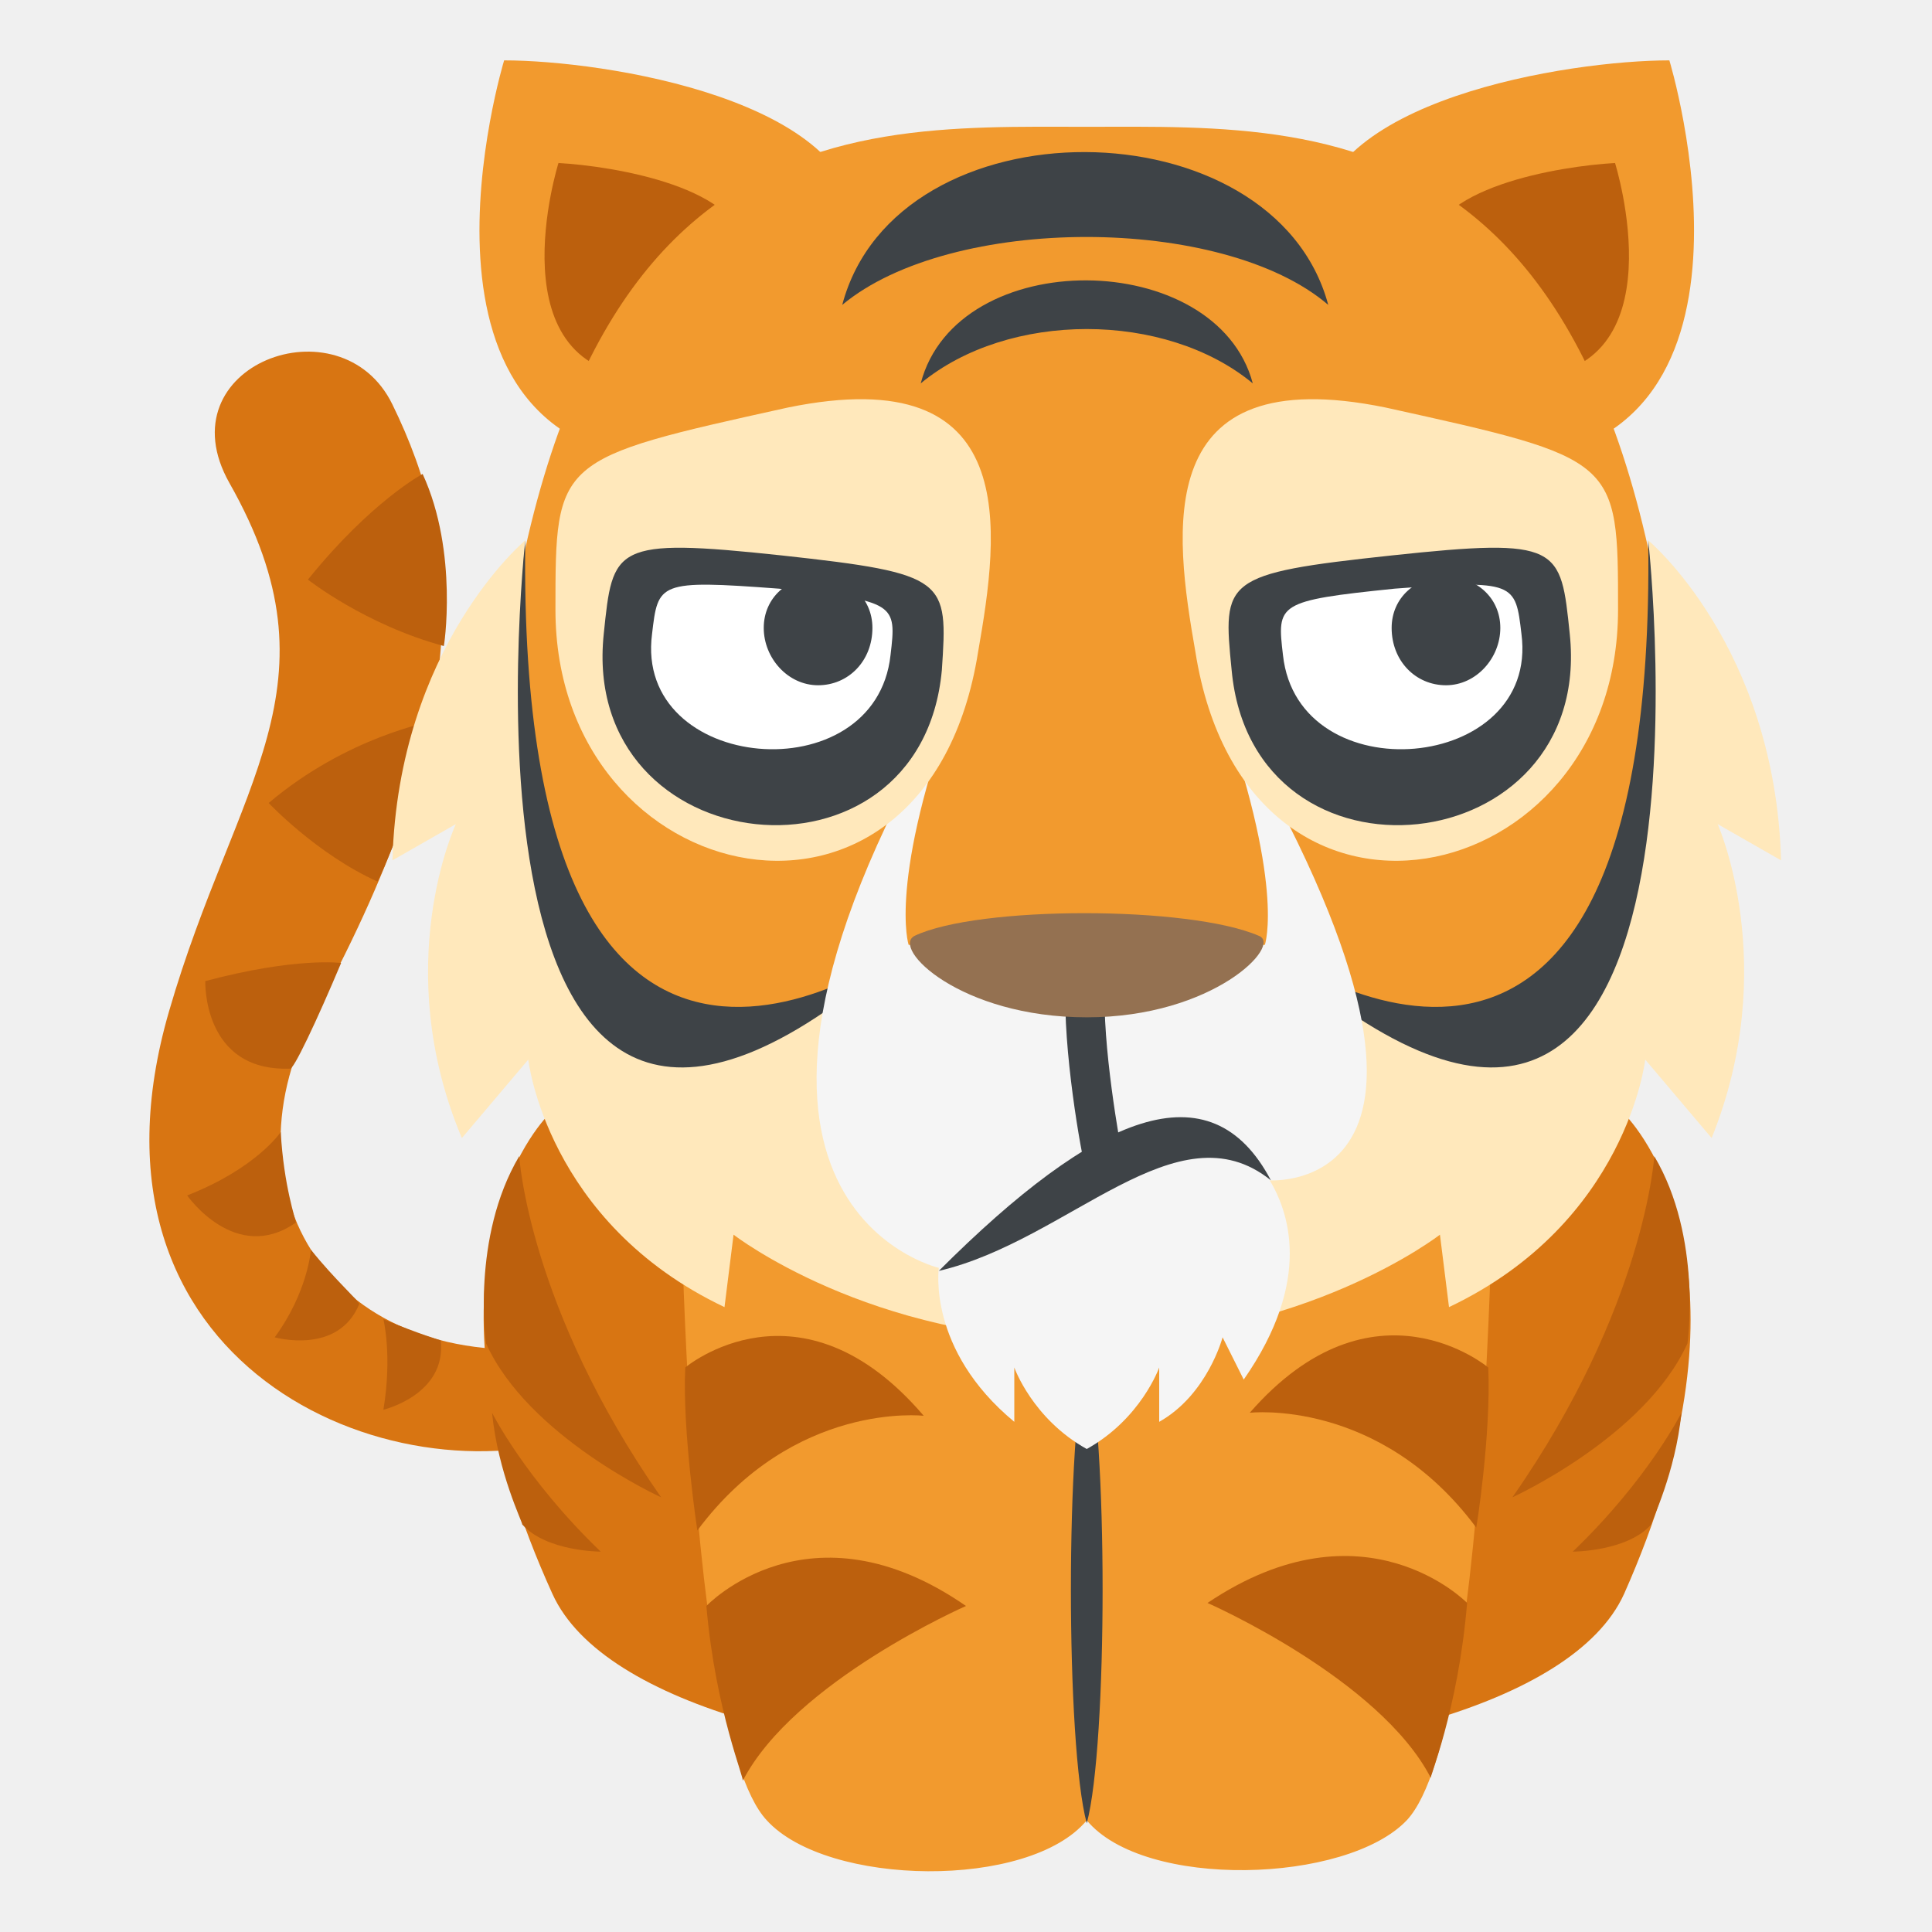
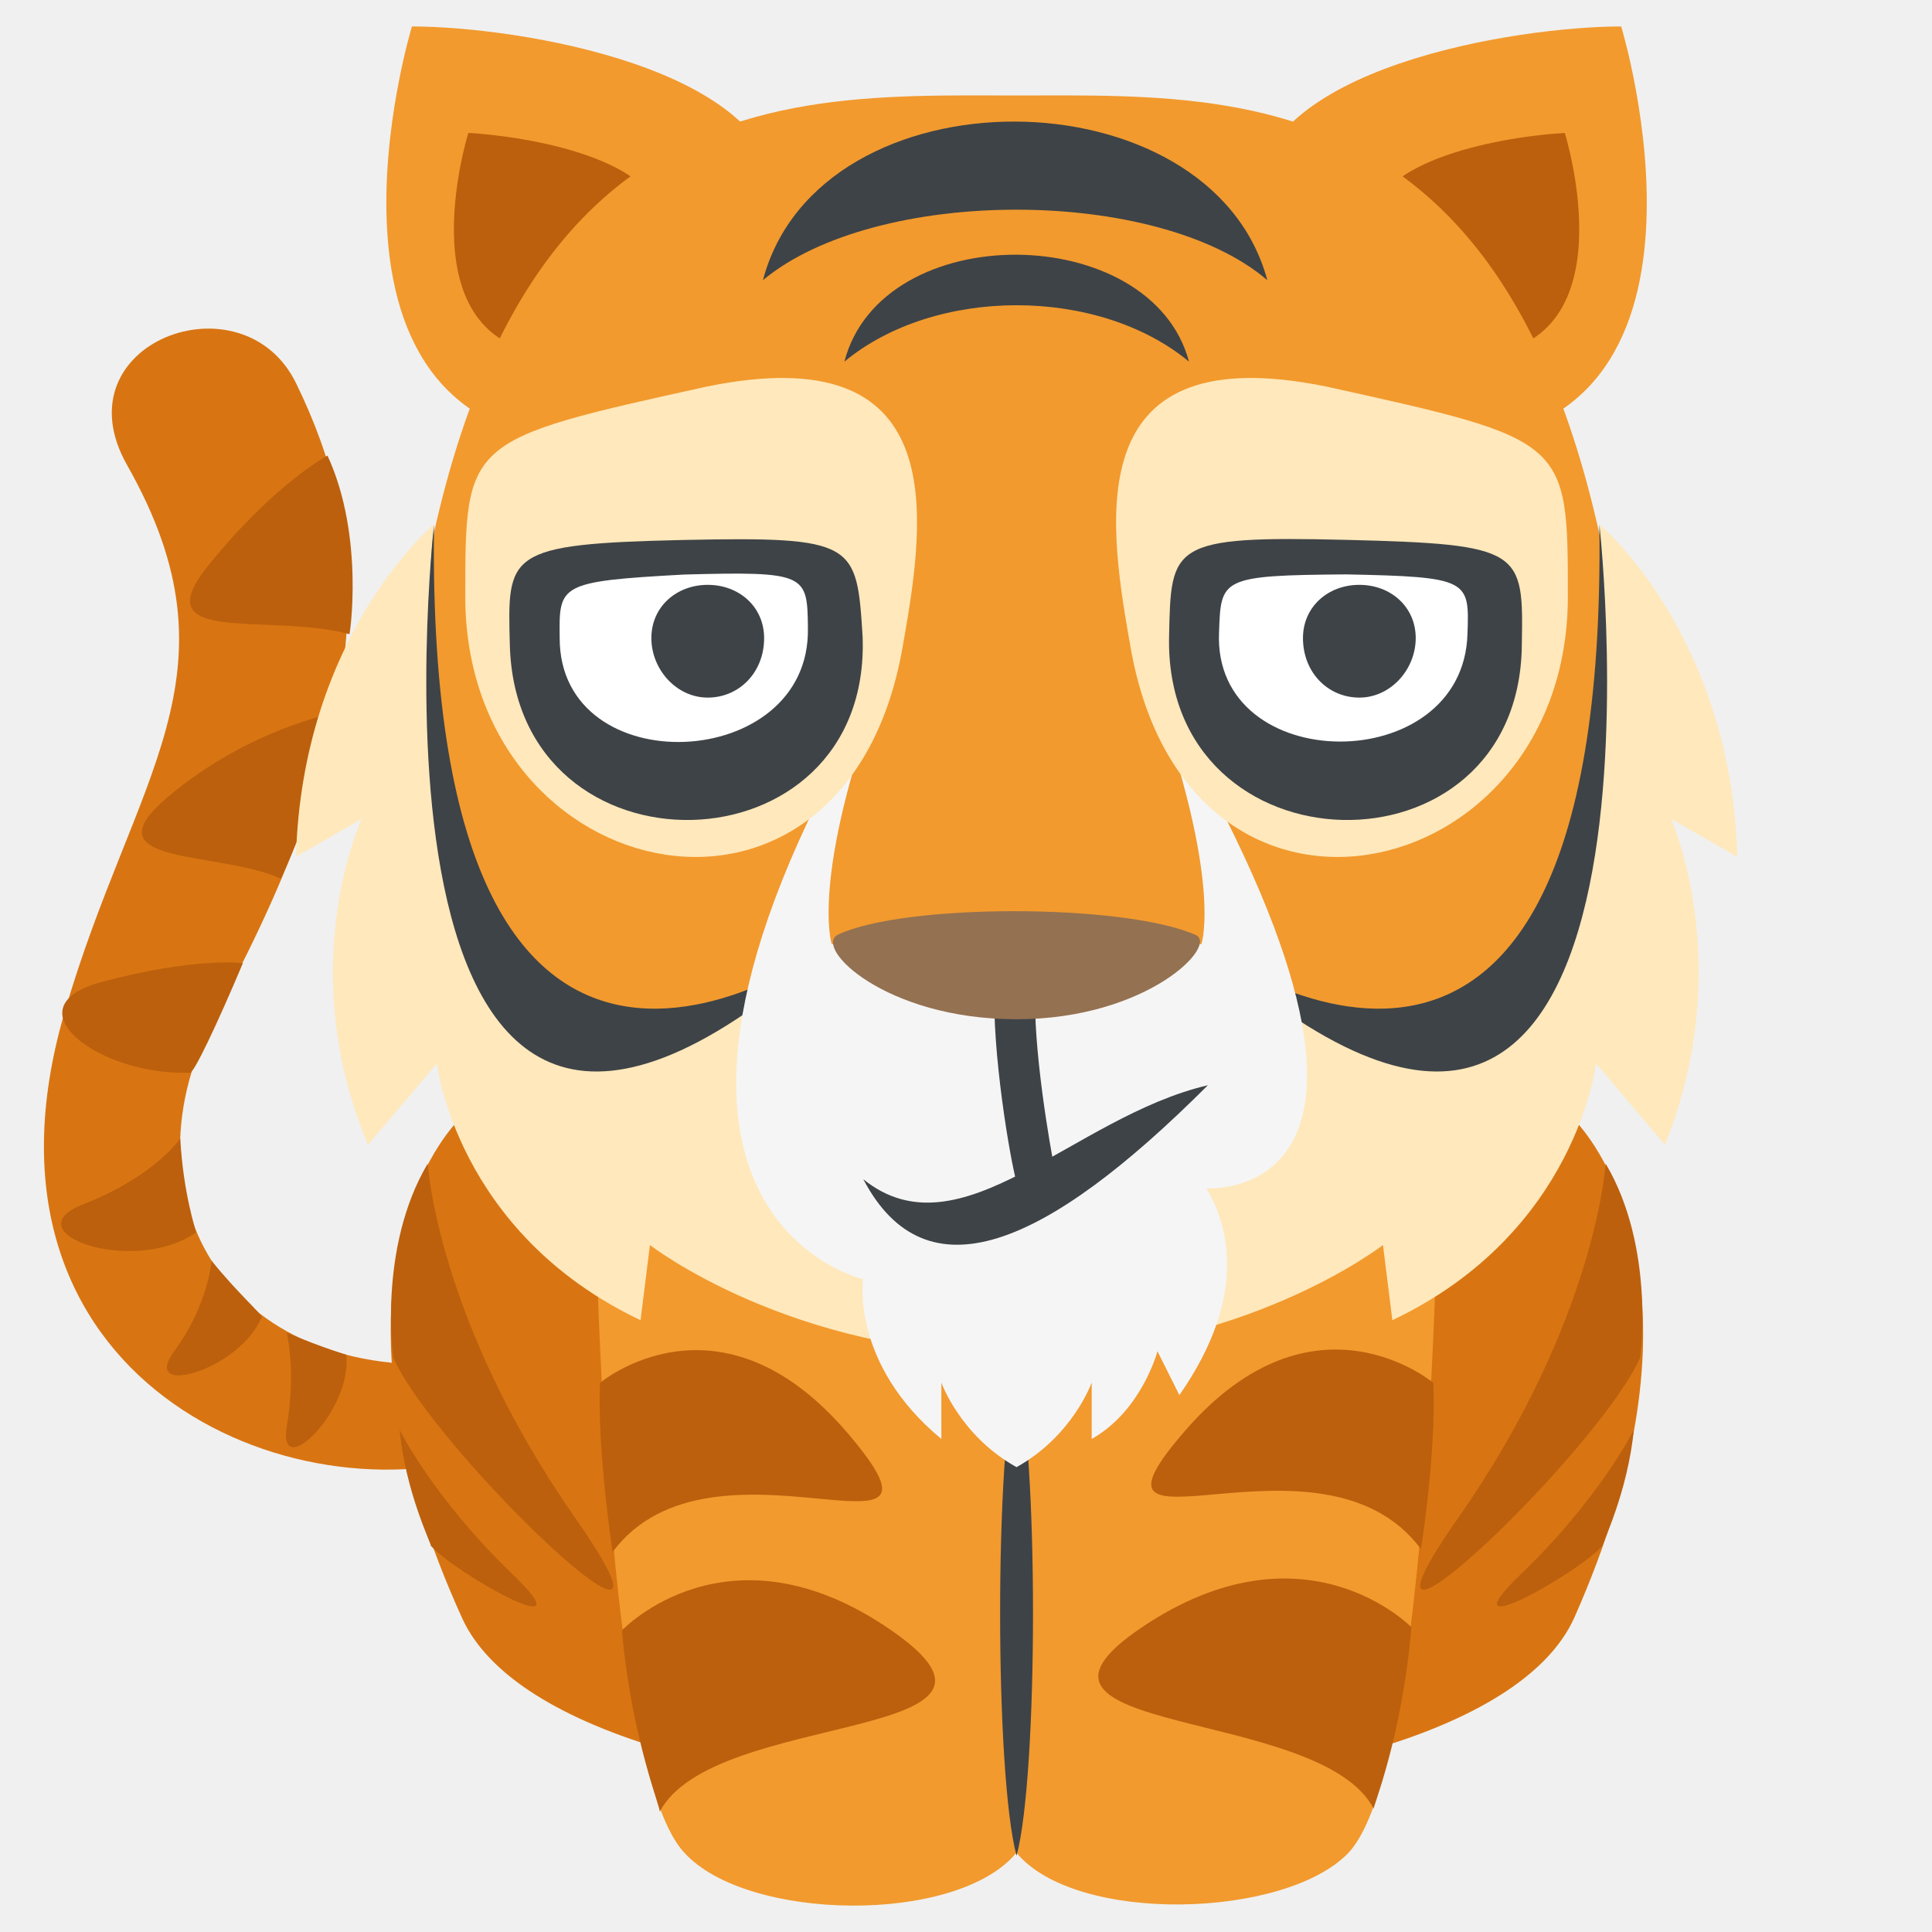
- <svg xmlns="http://www.w3.org/2000/svg" viewBox="0 0 64 64" enable-background="new 0 0 64 64">
-   <path d="m18.8 44.6c-7.9 1-11.6-5.2-8.3-11.2 5.3-9.8 4.8-15.3 2.5-20-1.7-3.5-7.6-1.3-5.4 2.6 3.8 6.7.2 9.9-2 17.5-3.4 11.7 7.3 16.3 13.8 14l-.6-2.9" fill="#d87512" />
-   <g fill="#bc600d">
-     <path d="m12.7 43.7c0 0 .3 1.2 0 3 0 0 2.1-.5 1.9-2.3 0 0-.7-.2-1.9-.7" />
-     <path d="m10.3 41.4c0 0-.1 1.4-1.2 2.9 0 0 2.1.6 2.8-1.1 0-.1-.8-.8-1.6-1.8" />
-     <path d="m9.3 37.5c0 0-.8 1.2-3.1 2.1 0 0 1.6 2.3 3.6.9 0-.1-.4-1.2-.5-3" />
-     <path d="m14 15.7c0 0-1.7.9-3.8 3.5 0 0 1.9 1.5 4.5 2.2 0 .1.5-3.1-.7-5.7" />
-     <path d="m14.3 23.9c0 0-2.8.5-5.4 2.7 0 0 1.6 1.7 3.6 2.6 0 .1 1.5-3.3 1.8-5.3" />
-     <path d="m11.3 31.9c0 0-1.5-.2-4.5.6 0 0-.1 3 2.8 2.9.1.1.9-1.6 1.7-3.5" />
+ <svg xmlns="http://www.w3.org/2000/svg" height="512" viewBox="0 0 512 512" width="512" version="1.1" enable-background="new 0 0 64 64">
+   <path style="stroke-width:8.302;fill:#d87512" d="m126.6 360.7c-65.55 8.3-96.27-43.2-68.87-93 43.97-81.4 39.85-127 20.75-166.1-14.11-29.02-63.09-10.75-44.83 21.6 31.55 55.62 1.66 82.19-16.6 145.3-28.23 97.13 60.6 135.3 114.6 116.2l-4.981-24.07" />
+   <g style="fill:#bc600d" transform="matrix(8.302 0 0 8.302 -29.44 -9.603)">
+     <path d="m12.7 43.7s0.3 1.2 0 3 2.1-0.5 1.9-2.3c0 0-0.7-0.2-1.9-0.7" />
+     <path d="m10.3 41.4s-0.1 1.4-1.2 2.9 2.1 0.6 2.8-1.1c0-0.1-0.8-0.8-1.6-1.8" />
+     <path d="m9.3 37.5s-0.8 1.2-3.1 2.1 1.6 2.3 3.6 0.9c0-0.1-0.4-1.2-0.5-3" />
+     <path d="m14 15.7s-1.7 0.9-3.8 3.5 1.9 1.5 4.5 2.2c0 0.1 0.5-3.1-0.7-5.7" />
+     <path d="m14.3 23.9s-2.8 0.5-5.4 2.7 1.6 1.7 3.6 2.6c0 0.1 1.5-3.3 1.8-5.3" />
+     <path d="m11.3 31.9s-1.5-0.2-4.5 0.6-0.1 3 2.8 2.9c0.1 0.1 0.9-1.6 1.7-3.5" />
  </g>
-   <path d="m53.9 37h-35.8c-.9 1-4.3 5.9.2 15.8 3.4 7.5 32.1 7.5 35.5 0 4.4-9.9 1-14.8.1-15.8" fill="#d87512" />
-   <g fill="#bc600d">
-     <path d="m54.8 38.3c0 0-.3 5-4.7 11.3 0 0 4.4-2 5.8-5.1 0 0 .5-3.5-1.1-6.2" />
-     <path d="m55.7 46.8c0 0-1.1 2.2-3.6 4.6 0 0 1.8 0 2.6-.9 0-.1.8-1.7 1-3.7" />
-     <path d="m17.2 38.3c0 0 .3 5 4.7 11.3 0 0-4.4-2-5.8-5.1 0 0-.5-3.5 1.1-6.2" />
-     <path d="m16.3 46.8c0 0 1.1 2.2 3.6 4.6 0 0-1.8 0-2.6-.9 0-.1-.8-1.7-1-3.7" />
+   <path style="stroke-width:8.302;fill:#d87512" d="m418 297.6h-297.2c-7.472 8.302-35.7 48.98 1.66 131.2 28.23 62.26 266.5 62.26 294.7 0 36.53-82.19 8.302-122.9 0.83-131.2" />
+   <g style="fill:#bc600d" transform="matrix(8.302 0 0 8.302 -29.44 -9.603)">
+     <path d="m54.8 38.3s-0.3 5-4.7 11.3 4.4-2 5.8-5.1c0 0 0.5-3.5-1.1-6.2" />
+     <path d="m55.7 46.8s-1.1 2.2-3.6 4.6 1.8 0 2.6-0.9c0-0.1 0.8-1.7 1-3.7" />
+     <path d="m17.2 38.3s0.3 5 4.7 11.3-4.4-2-5.8-5.1c0 0-0.5-3.5 1.1-6.2" />
+     <path d="m16.3 46.8s1.1 2.2 3.6 4.6-1.8 0-2.6-0.9c0-0.1-0.8-1.7-1-3.7" />
  </g>
-   <path d="m22.5 36c0 0 0 21.2 2.9 24.3 2 2.2 8.7 2.3 10.6 0 1.9 2.3 8.6 2.1 10.6 0 2.9-3.1 2.9-24.3 2.9-24.3h-27" fill="#f29a2e" />
-   <path d="m36 60.4c-.7-2.6-.7-12.9 0-15.5.7 2.6.7 12.9 0 15.5" fill="#3e4347" />
-   <g fill="#bc600d">
-     <path d="m23.4 53.2c0 0 3.4-3.6 8.6 0 0 0-5.7 2.5-7.4 5.8.1 0-.9-2.3-1.2-5.8" />
-     <path d="m22.7 45.3c0 0 3.8-3.2 7.9 1.6 0 0-4.3-.5-7.5 3.8 0 0-.5-3.3-.4-5.4" />
-     <path d="m48.6 53.1c0 0-3.4-3.5-8.6 0 0 0 5.7 2.5 7.4 5.8-.1.1.9-2.2 1.2-5.8" />
-     <path d="m49.3 45.3c0 0-3.8-3.2-7.9 1.5 0 0 4.3-.5 7.5 3.8 0 .1.5-3.1.4-5.3" />
+   <path style="stroke-width:8.302;fill:#f29a2e" d="m157.3 289.3s0 176 24.07 201.7c16.6 18.26 72.22 19.09 88 0 15.77 19.09 71.39 17.43 88 0 24.07-25.74 24.07-201.7 24.07-201.7h-224.2" />
+   <path style="stroke-width:8.302;fill:#3e4347" d="m269.4 491.8c-5.811-21.58-5.811-107.1 0-128.7 5.811 21.58 5.811 107.1 0 128.7" />
+   <g style="fill:#bc600d" transform="matrix(8.302 0 0 8.302 -29.44 -9.603)">
+     <path d="m23.4 53.2s3.4-3.6 8.6 0-5.7 2.5-7.4 5.8c0.1 0-0.9-2.3-1.2-5.8" />
+     <path d="m22.7 45.3s3.8-3.2 7.9 1.6-4.3-0.5-7.5 3.8c0 0-0.5-3.3-0.4-5.4" />
+     <path d="m48.6 53.1s-3.4-3.5-8.6 0 5.7 2.5 7.4 5.8c-0.1 0.1 0.9-2.2 1.2-5.8" />
+     <path d="m49.3 45.3s-3.8-3.2-7.9 1.5 4.3-0.5 7.5 3.8c0 0.1 0.5-3.1 0.4-5.3" />
  </g>
-   <path d="M28.4,7.6c0,4.3-2.7,7.8-6,7.7C12.7,15.1,16.7,2,16.7,2C20,2,28.4,3.3,28.4,7.6z" fill="#f29a2e" />
-   <path d="m24.7 8.4c0 2.3-1.4 4.2-3.2 4.1-5.2-.1-3-7.1-3-7.1 1.8.1 6.2.8 6.2 3" fill="#bc600d" />
-   <path d="M43.6,7.6c0,4.3,2.7,7.8,6,7.7C59.3,15.1,55.3,2,55.3,2C52,2,43.6,3.3,43.6,7.6z" fill="#f29a2e" />
-   <path d="m47.3 8.4c0 2.3 1.4 4.2 3.2 4.1 5.2-.1 3-7.1 3-7.1-1.8.1-6.2.8-6.2 3" fill="#bc600d" />
-   <path d="m55.9 32.5c0 6.9-39.8 6.9-39.8 0 0-29.1 11.4-28.3 19.9-28.3 8.5 0 19.9-.8 19.9 28.3" fill="#f29a2e" />
-   <g fill="#3e4347">
+   <path style="stroke-width:8.302;fill:#f29a2e" d="m206.3 53.49c0 35.7-22.41 64.75-49.81 63.92-80.53-1.66-47.32-110.4-47.32-110.4 27.4 0 97.13 10.79 97.13 46.49z" />
+   <path style="stroke-width:8.302;fill:#bc600d" d="m175.6 60.13c0 19.09-11.62 34.87-26.57 34.04-43.17-0.83-24.91-58.94-24.91-58.94 14.94 0.83 51.47 6.641 51.47 24.91" />
+   <path style="stroke-width:8.302;fill:#f29a2e" d="m332.5 53.49c0 35.7 22.41 64.75 49.81 63.92 80.53-1.66 47.32-110.4 47.32-110.4-27.4 0-97.13 10.79-97.13 46.49z" />
+   <path style="stroke-width:8.302;fill:#bc600d" d="m363.2 60.13c0 19.09 11.62 34.87 26.57 34.04 43.17-0.83 24.91-58.94 24.91-58.94-14.94 0.83-51.47 6.641-51.47 24.91" />
+   <path style="stroke-width:8.302;fill:#f29a2e" d="m434.6 260.2c0 57.28-330.4 57.28-330.4 0 0-241.6 94.64-234.9 165.2-234.9s165.2-6.641 165.2 234.9" />
+   <g style="fill:#3e4347" transform="matrix(8.302 0 0 8.302 -29.44 -9.603)">
    <path d="m44 10.1c-1.8-6.7-14.3-6.8-16.1 0 3.6-3 12.6-3 16.1 0" />
    <path d="m41.5 12.7c-1.2-4.5-9.8-4.6-11 0 2.9-2.4 8.1-2.4 11 0" />
  </g>
-   <path d="m59 28.5c-.2-7.1-4.4-10.6-4.4-10.6s2.6 26-12.7 13.4h-11.8c-15.3 12.6-12.7-13.4-12.7-13.4s-4.2 3.5-4.4 10.6l2.1-1.2c0 0-2.2 4.7.2 10.4l2.2-2.6c0 0 .6 5.4 6.5 8.2l.3-2.4c0 0 4.5 3.5 11.7 3.5s11.7-3.5 11.7-3.5l.3 2.4c5.9-2.8 6.5-8.2 6.5-8.2l2.2 2.6c2.3-5.7.2-10.4.2-10.4l2.1 1.2" fill="#ffe8bb" />
-   <g fill="#3e4347">
-     <path d="m30.1 31.3c0 0-13 9.8-12.7-13.4 0 0-3.1 27.6 12.7 13.4" />
-     <path d="m41.9 31.3c0 0 13 9.8 12.7-13.4 0 0 3.1 27.6-12.7 13.4" />
+   <path style="stroke-width:8.302;fill:#ffe8bb" d="m460.4 227c-1.66-58.94-36.53-88-36.53-88s21.58 215.8-105.4 111.2h-98.1c-127 104.6-105.4-111.2-105.4-111.2s-34.87 29.06-36.53 88l17.43-9.962s-18.26 39.02 1.66 86.34l18.26-21.58s4.981 44.83 53.96 68.07l2.491-19.92s37.36 29.06 97.13 29.06 97.13-29.06 97.13-29.06l2.491 19.92c48.98-23.24 53.96-68.07 53.96-68.07l18.26 21.58c19.09-47.32 1.66-86.34 1.66-86.34l17.43 9.962" />
+   <g style="fill:#3e4347" transform="matrix(8.302,0,0,8.302,-29.44,-9.603)">
+     <path d="m30.1 31.3s-13 9.8-12.7-13.4c0 0-3.1 27.6 12.7 13.4" />
+     <path d="m41.9 31.3s13 9.8 12.7-13.4c0 0 3.1 27.6-12.7 13.4" />
  </g>
-   <path d="m40.3 23c2.3 6.3 1.6 8.3 1.6 8.3l-5.8 1.7-6-1.7c0 0-.7-2.1 1.6-8.3-10.1 16.8-.6 19-.6 19s-.4 2.7 2.5 5.1v-1.8c0 0 .6 1.7 2.4 2.7 1.8-1 2.4-2.7 2.4-2.7v1.8c1.6-.9 2.1-2.8 2.1-2.8l.7 1.4c2.3-3.3 1.5-5.6.8-6.7 0 0 0 .1 0 .1s8.4.7-1.7-16.1" fill="#f5f5f5" />
-   <g fill="#3e4347">
-     <path d="m36 38.9c-.2-.7-.8-4.2-.7-6.3h1.3c-.1 2 .5 5.3.6 5.8l-1.2.5" />
-     <path d="m31.1 42.1c5.2-5.2 9-6.8 11-3-3.1-2.5-6.7 2-11 3" />
-   </g>
-   <path d="m41.7 31c-2.3-1-9.3-1-11.4 0-.8.4 1.5 2.7 5.7 2.7 4.2 0 6.5-2.4 5.7-2.7" fill="#947151" />
-   <path d="m32.4 21.6c-1.7 10.7-14 8-14-1.4 0-5 0-5 7.7-6.7 7.8-1.6 7 4.1 6.3 8.1" fill="#ffe8bb" />
-   <path d="m31.2 22.2c-.7 7.6-12 6.4-11.2-1.2.3-2.9.3-3.2 5.9-2.6 5.5.6 5.5.8 5.3 3.8" fill="#3e4347" />
-   <path d="m29.5 21.7c-.5 4.6-8.5 3.9-7.9-.7.2-1.7.2-1.8 4.2-1.5 3.9.4 3.9.5 3.7 2.2" fill="#fff" />
-   <path d="m28.9 20.8c0 1.1-.8 1.9-1.8 1.9-1 0-1.8-.9-1.8-1.9s.8-1.7 1.8-1.7 1.8.7 1.8 1.7" fill="#3e4347" />
-   <path d="m39.6 21.6c1.7 10.7 14 8 14-1.4 0-5 0-5-7.7-6.7-7.8-1.6-7 4.1-6.3 8.1" fill="#ffe8bb" />
-   <path d="m40.8 22.2c.7 7.6 12 6.4 11.2-1.2-.3-2.9-.3-3.2-5.9-2.6-5.6.6-5.6.8-5.3 3.8" fill="#3e4347" />
-   <path d="m42.5 21.7c.5 4.6 8.5 3.9 7.9-.7-.2-1.7-.2-1.8-4.2-1.5-3.9.4-3.9.5-3.7 2.2" fill="#fff" />
-   <path d="m46.1 20.8c0 1.1.8 1.9 1.8 1.9 1 0 1.8-.9 1.8-1.9s-.8-1.7-1.8-1.7-1.8.7-1.8 1.7" fill="#3e4347" />
+   <path style="stroke-width:8.302;fill:#f5f5f5" d="m305.1 181.3c19.09 52.3 13.28 68.9 13.28 68.9l-48.15 14.11-49.81-14.11s-5.811-17.43 13.28-68.9c-83.85 139.5-4.981 157.7-4.981 157.7s-3.321 22.41 20.75 42.34v-14.94s4.981 14.11 19.92 22.41c14.94-8.302 19.92-22.41 19.92-22.41v14.94c13.28-7.472 17.43-23.24 17.43-23.24l5.811 11.62c19.09-27.4 12.45-46.49 6.641-55.62v0.83s69.73 5.811-14.11-133.7" />
+   <path d="m269.4 313.3c-1.66-5.811-6.642-34.87-5.811-52.3h10.79c-0.83 16.6 4.151 44 4.981 48.15l-9.962 4.151" style="stroke-width:8.302;fill:#3e4347" />
+   <path d="m320.1 287.6c-43.17 43.17-74.72 56.45-91.32 24.91 25.74 20.76 55.62-16.6 91.32-24.91" style="stroke-width:8.302;fill:#3e4347" />
+   <path style="stroke-width:8.302;fill:#947151" d="m316.7 247.7c-19.09-8.302-77.21-8.302-94.64 0-6.641 3.321 12.45 22.41 47.32 22.41s53.96-19.92 47.32-22.41" />
+   <path style="stroke-width:8.302;fill:#ffe8bb" d="m239.5 169.7c-14.11 88.83-116.2 66.41-116.2-11.62 0-41.51 0-41.51 63.92-55.62 64.75-13.28 58.11 34.04 52.3 67.24" />
+   <path style="stroke-width:8.302;fill:#3e4347" d="m228.6 168.7c2.389 63.31-91.92 65.56-93.49 2.134-0.64-24.19-0.963-26.67 45.78-27.73 45.92-0.96 46.14 0.686 47.71 25.6" />
+   <path style="stroke-width:8.302;fill:#fff" d="m214.1 166.4c0.818 38.41-65.79 41.22-65.78 2.71-0.177-14.21-0.284-15.03 32.97-16.85 32.54-0.89 32.64-0.067 32.82 14.14" />
+   <path style="stroke-width:8.302;fill:#3e4347" d="m202.5 169.1c0 9.132-6.641 15.77-14.94 15.77-8.302 0-14.94-7.472-14.94-15.77 0-8.302 6.641-14.11 14.94-14.11 8.302 0 14.94 5.811 14.94 14.11" />
+   <path style="stroke-width:8.302;fill:#ffe8bb" d="m299.3 169.7c14.11 88.83 116.2 66.41 116.2-11.62 0-41.51 0-41.51-63.92-55.62-64.75-13.28-58.11 34.04-52.3 67.24" />
+   <path style="stroke-width:8.302;fill:#3e4347" d="m403.3 170.9c-0.614 63.35-94.92 61.13-93.48-2.297 0.507-24.19 0.302-26.68 47.04-25.53 46.74 1.149 46.88 2.803 46.44 27.83" />
+   <path style="stroke-width:8.302;fill:#fff" d="m388.9 167.9c-1.003 38.4-67.66 38.06-65.84-0.409 0.496-14.2 0.428-15.03 33.73-15.27 32.54 0.652 32.61 1.48 32.11 15.68" />
+   <path style="stroke-width:8.302;fill:#3e4347" d="m345.3 169.1c0 9.132 6.641 15.77 14.94 15.77 8.302 0 14.94-7.472 14.94-15.77 0-8.302-6.641-14.11-14.94-14.11-8.302 0-14.94 5.811-14.94 14.11" />
</svg>
